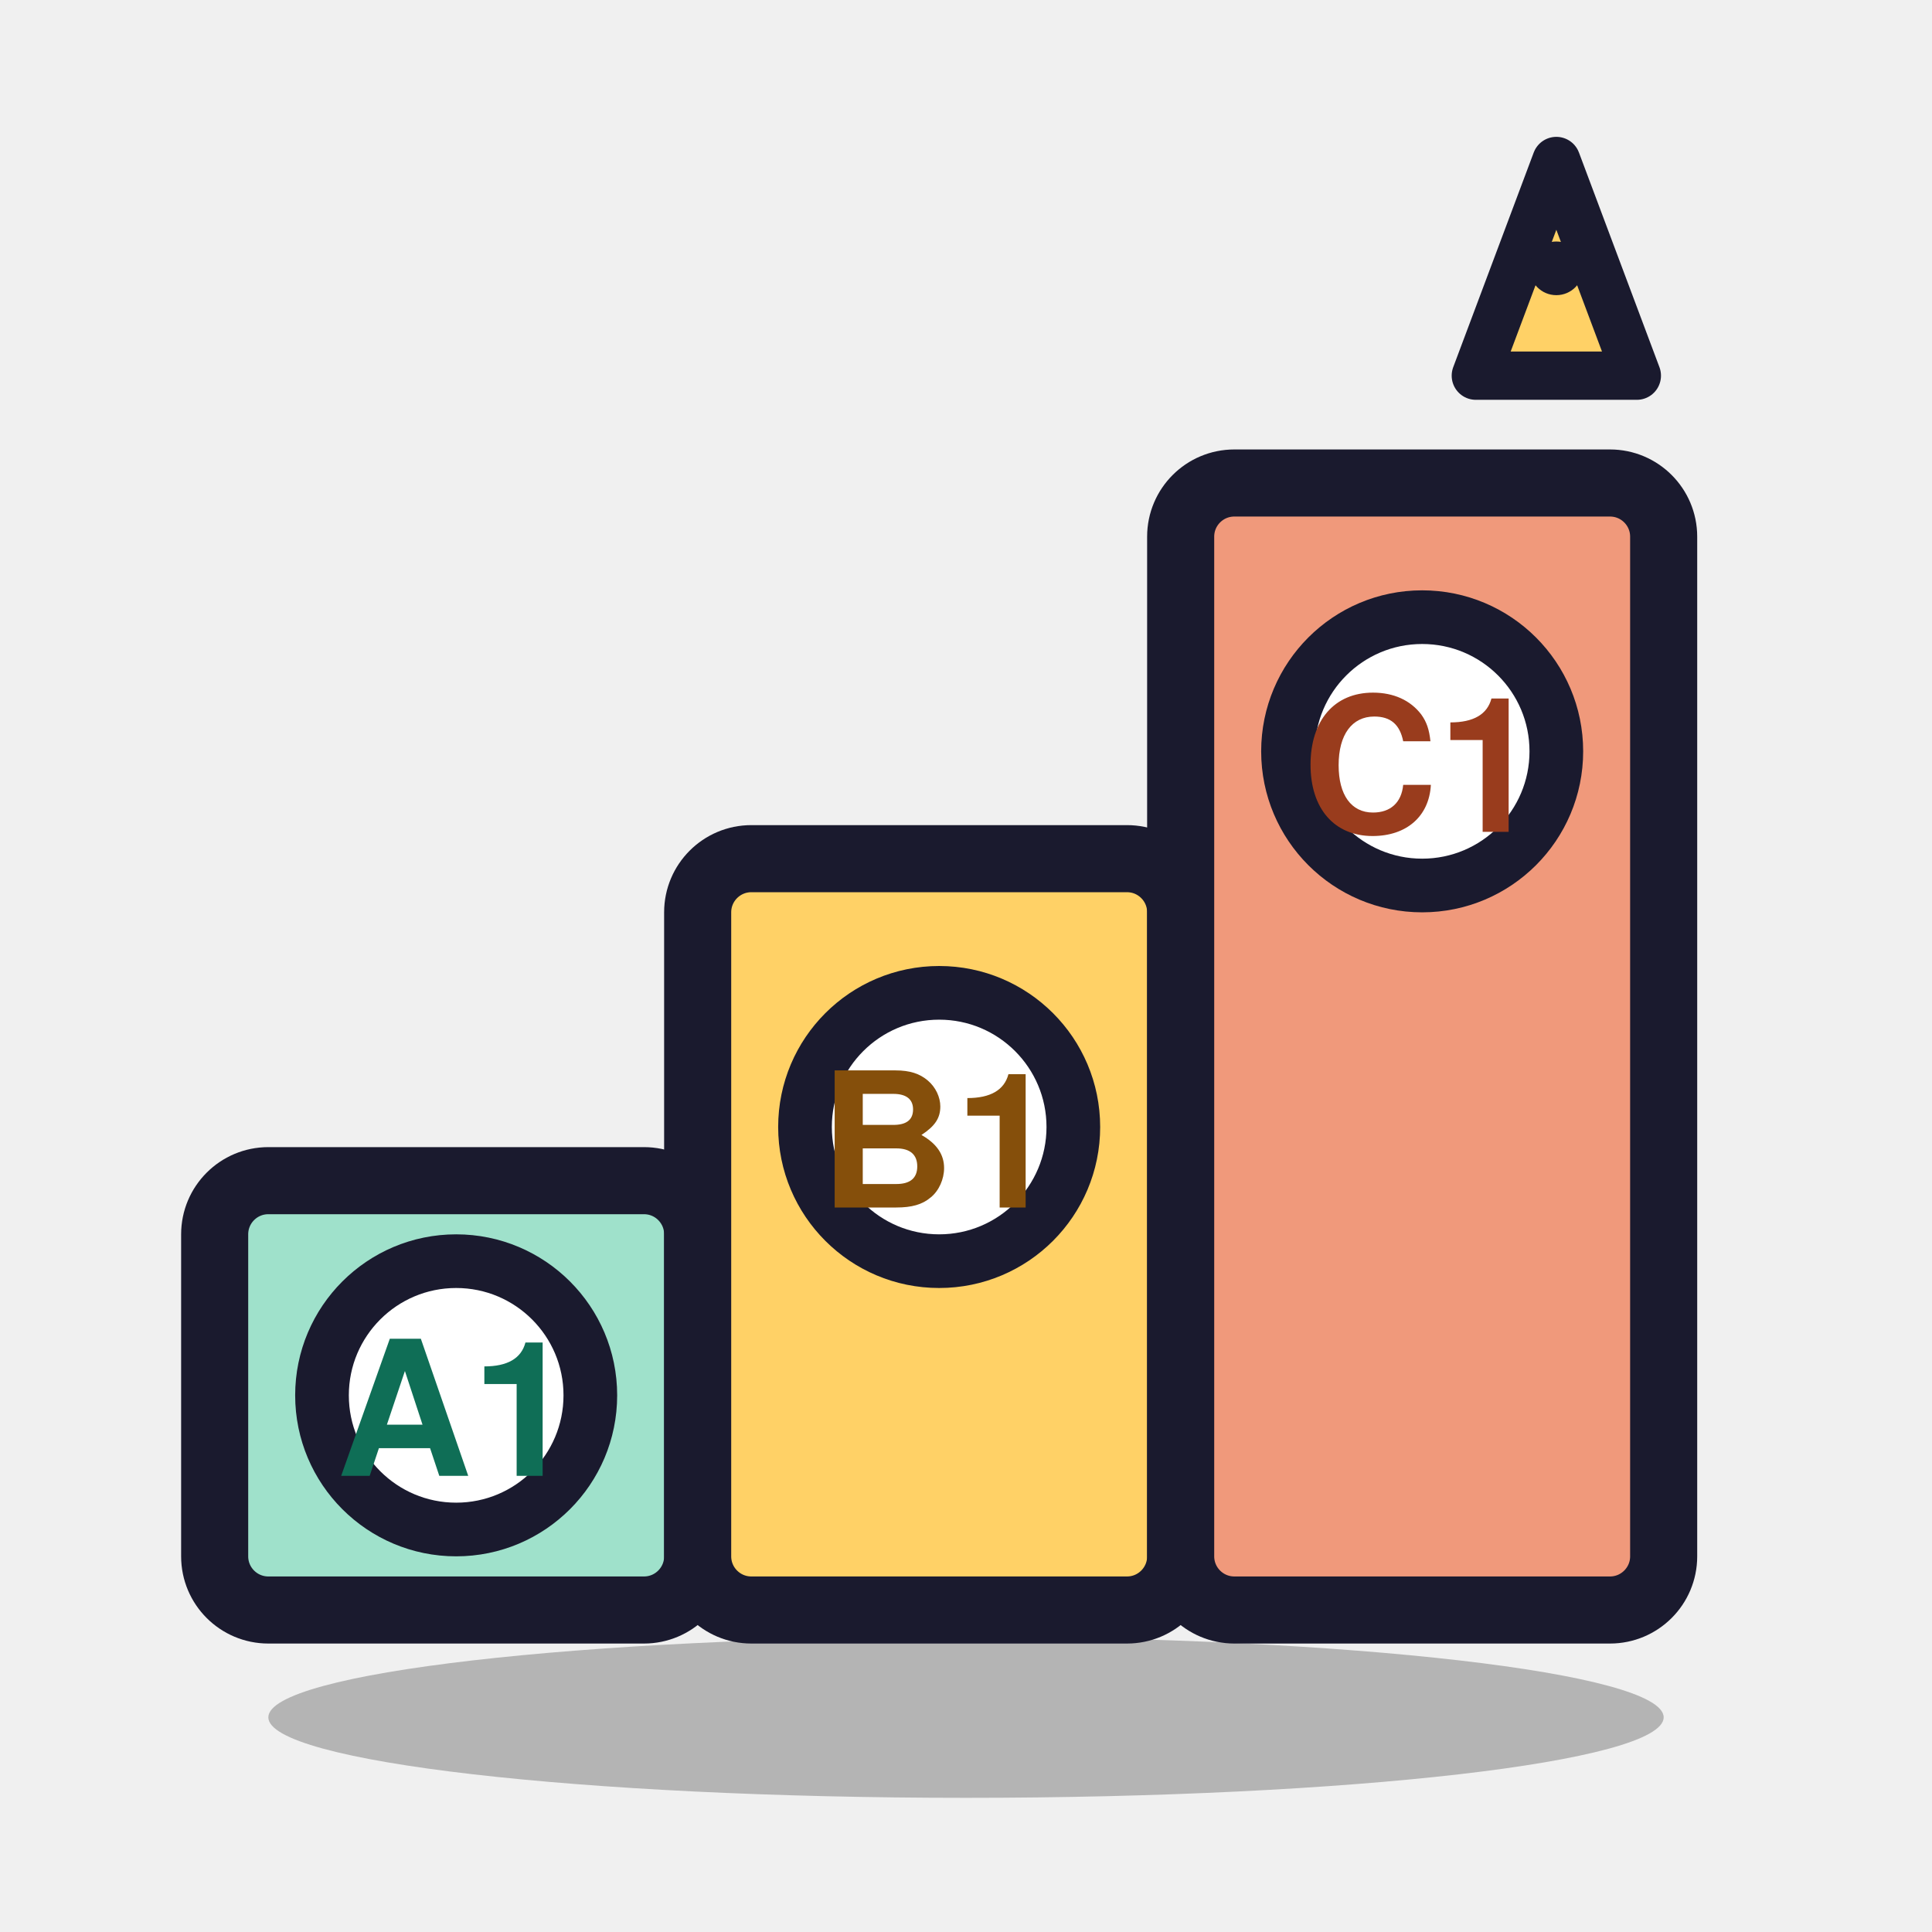
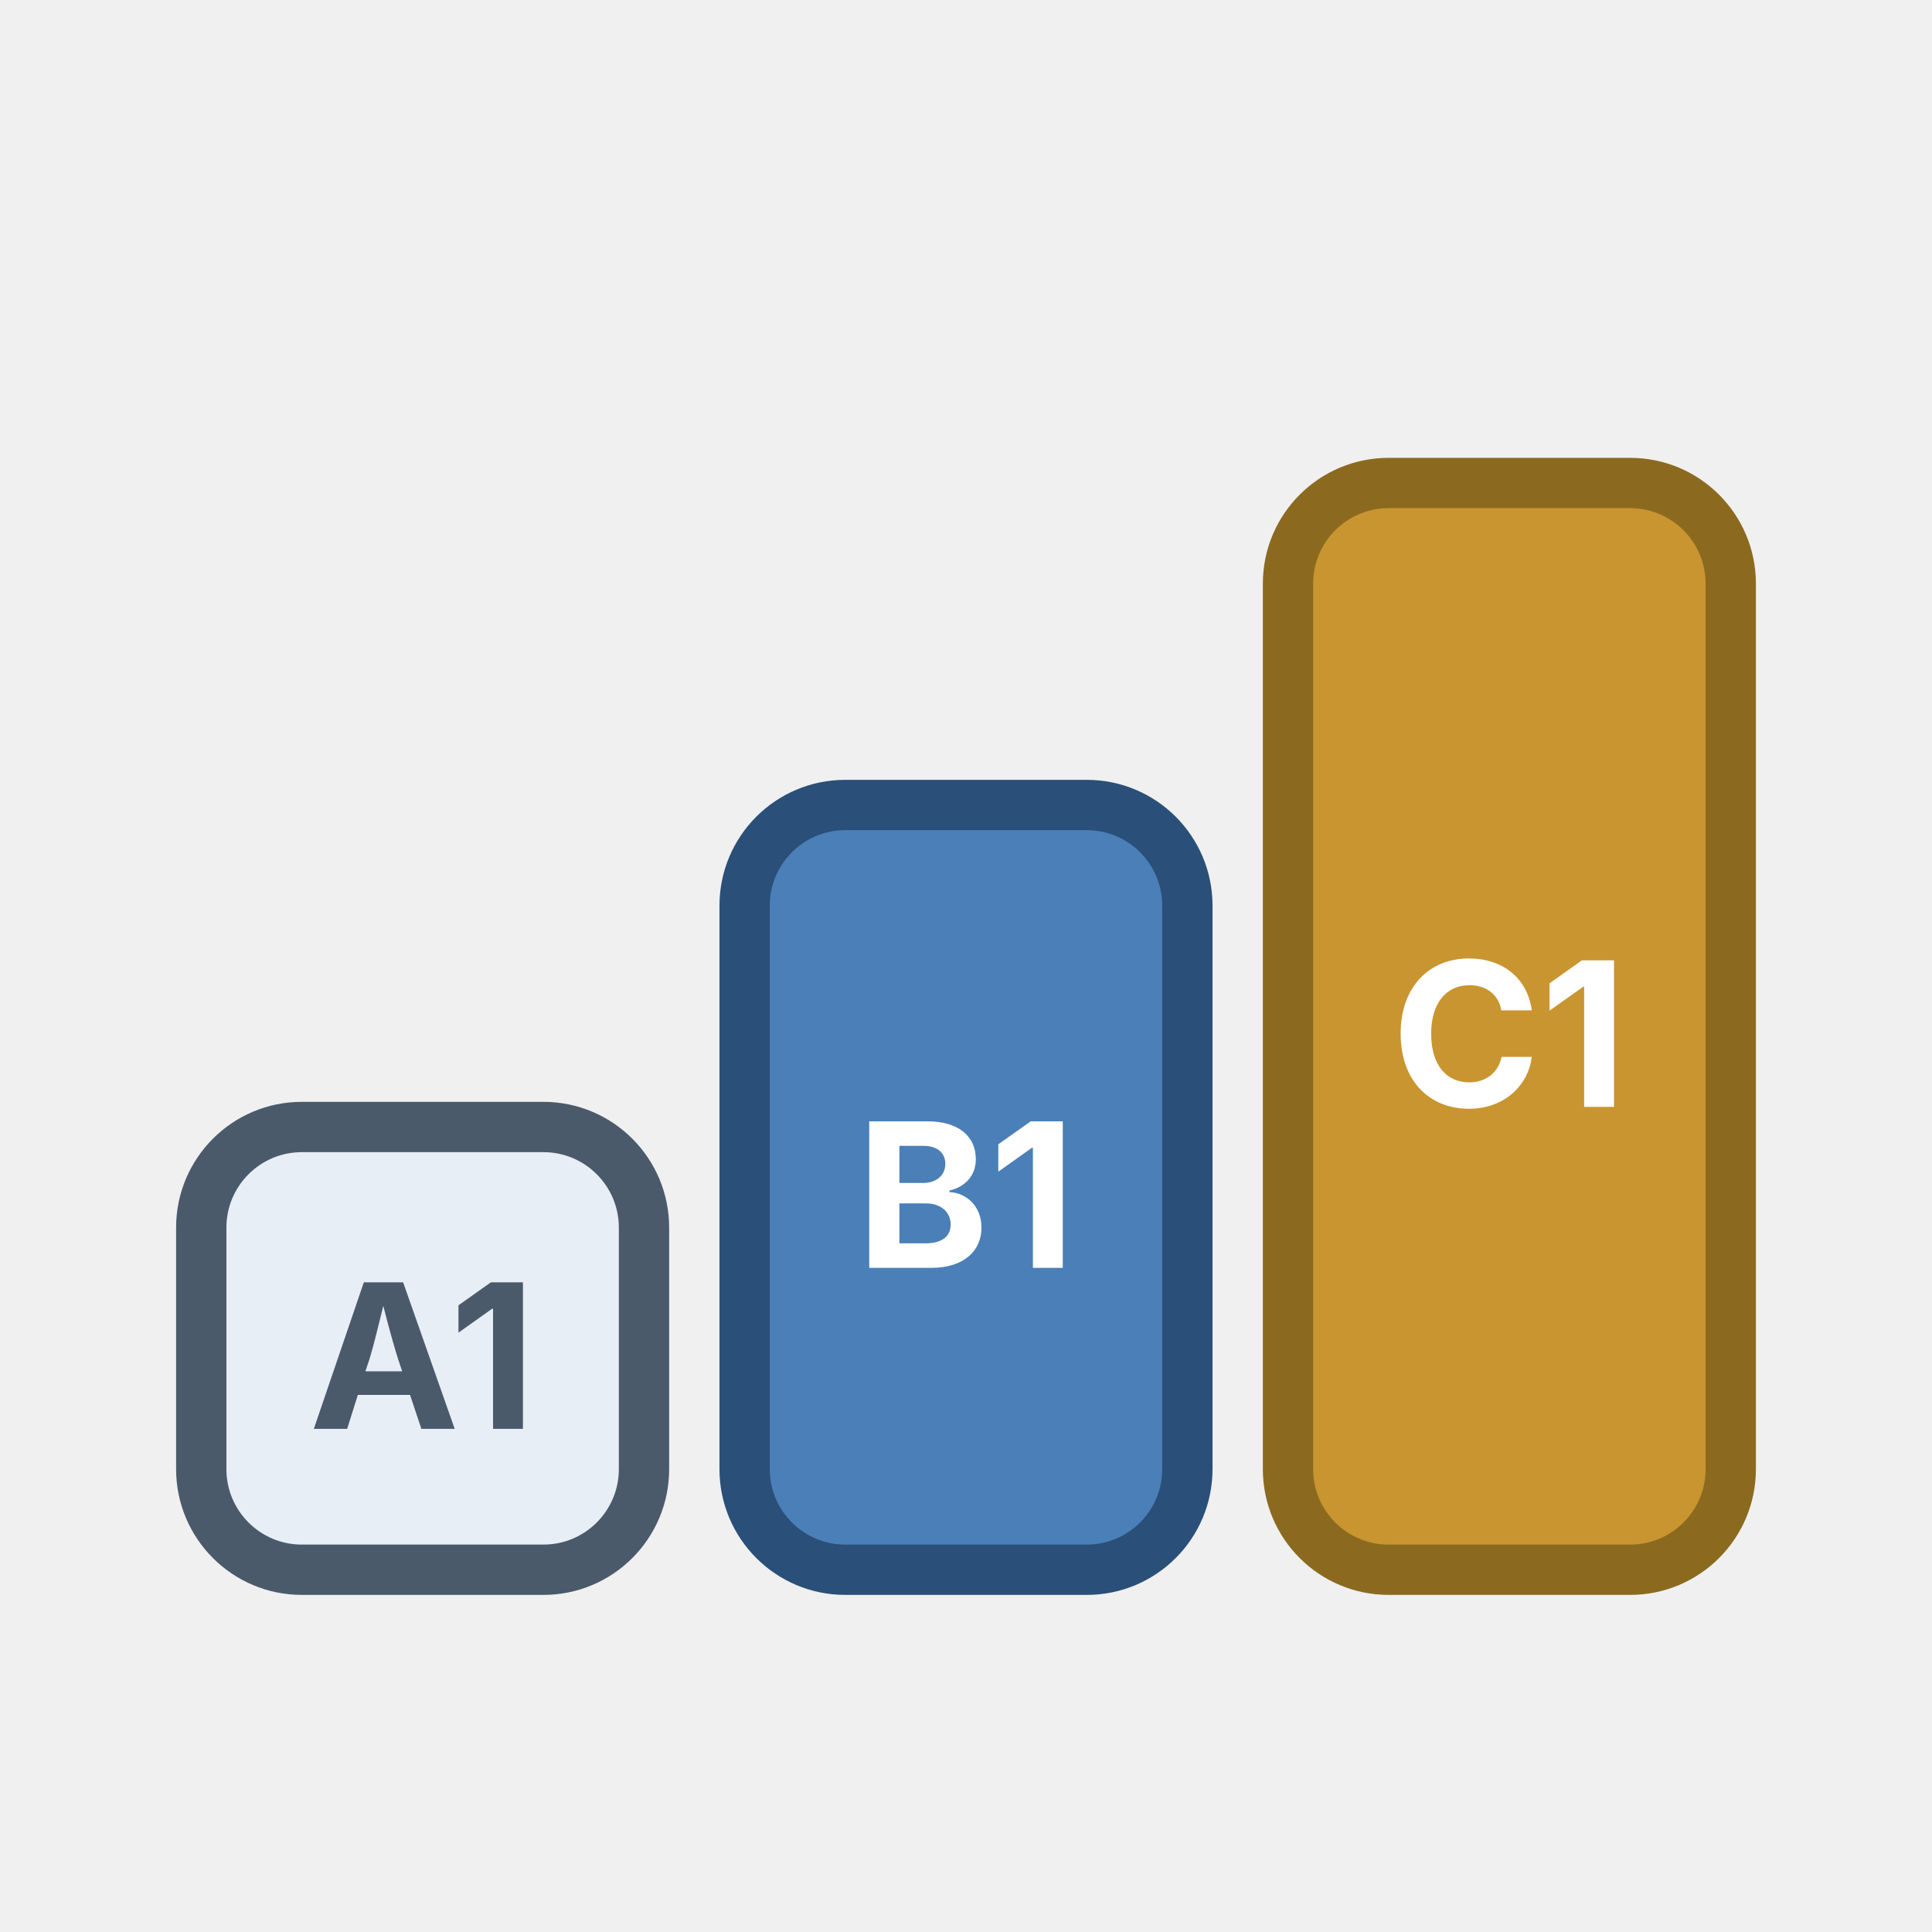
- <svg xmlns="http://www.w3.org/2000/svg" width="72" height="72" viewBox="0 0 72 72" fill="none">
-   <ellipse cx="36" cy="64" rx="26" ry="3" fill="#000000" opacity="0.25" />
-   <rect x="8" y="44" width="18" height="16" rx="2" fill="#9FE1CB" stroke="#1A1A2E" stroke-width="2.5" />
-   <rect x="26" y="32" width="18" height="28" rx="2" fill="#FFD166" stroke="#1A1A2E" stroke-width="2.5" />
-   <rect x="44" y="18" width="18" height="42" rx="2" fill="#F0997B" stroke="#1A1A2E" stroke-width="2.5" />
-   <circle cx="17" cy="52" r="5" fill="#FFFFFF" stroke="#1A1A2E" stroke-width="2" />
-   <text x="17" y="55" text-anchor="middle" font-family="-apple-system, Helvetica" font-size="7" font-weight="800" fill="#0F6E56">A1</text>
-   <circle cx="35" cy="42" r="5" fill="#FFFFFF" stroke="#1A1A2E" stroke-width="2" />
-   <text x="35" y="45" text-anchor="middle" font-family="-apple-system, Helvetica" font-size="7" font-weight="800" fill="#854F0B">B1</text>
-   <path d="M27 22 L35 14 L28 18 L35 10" stroke="#5B9CF5" stroke-width="2" stroke-linecap="round" stroke-linejoin="round" fill="none" opacity="0" />
-   <circle cx="53" cy="28" r="5" fill="#FFFFFF" stroke="#1A1A2E" stroke-width="2" />
-   <text x="53" y="31" text-anchor="middle" font-family="-apple-system, Helvetica" font-size="7" font-weight="800" fill="#993C1D">C1</text>
-   <polygon points="55,14 58,6 61,14" fill="#FFD166" stroke="#1A1A2E" stroke-width="1.8" stroke-linejoin="round" />
-   <circle cx="58" cy="10" r="1" fill="#1A1A2E" />
+ <svg xmlns="http://www.w3.org/2000/svg" width="96" height="96" viewBox="0 0 96 96" fill="none">
+   <rect x="10" y="56" width="22" height="22" rx="5" fill="#E8EEF5" />
+   <rect x="10" y="56" width="22" height="22" rx="5" fill="none" stroke="#4A5A6B" stroke-width="2.5" />
+   <text x="21" y="71" text-anchor="middle" font-family="-apple-system, BlinkMacSystemFont, 'SF Pro Text', sans-serif" font-size="10" font-weight="700" fill="#4A5A6B">A1</text>
+   <rect x="37" y="40" width="22" height="38" rx="5" fill="#4A7FB8" />
+   <rect x="37" y="40" width="22" height="38" rx="5" fill="none" stroke="#2A4F78" stroke-width="2.5" />
+   <text x="48" y="63" text-anchor="middle" font-family="-apple-system, BlinkMacSystemFont, 'SF Pro Text', sans-serif" font-size="10" font-weight="700" fill="#FFFFFF">B1</text>
+   <rect x="64" y="24" width="22" height="54" rx="5" fill="#C99530" />
+   <rect x="64" y="24" width="22" height="54" rx="5" fill="none" stroke="#8B6A20" stroke-width="2.5" />
+   <text x="75" y="55" text-anchor="middle" font-family="-apple-system, BlinkMacSystemFont, 'SF Pro Text', sans-serif" font-size="10" font-weight="700" fill="#FFFFFF">C1</text>
</svg>
